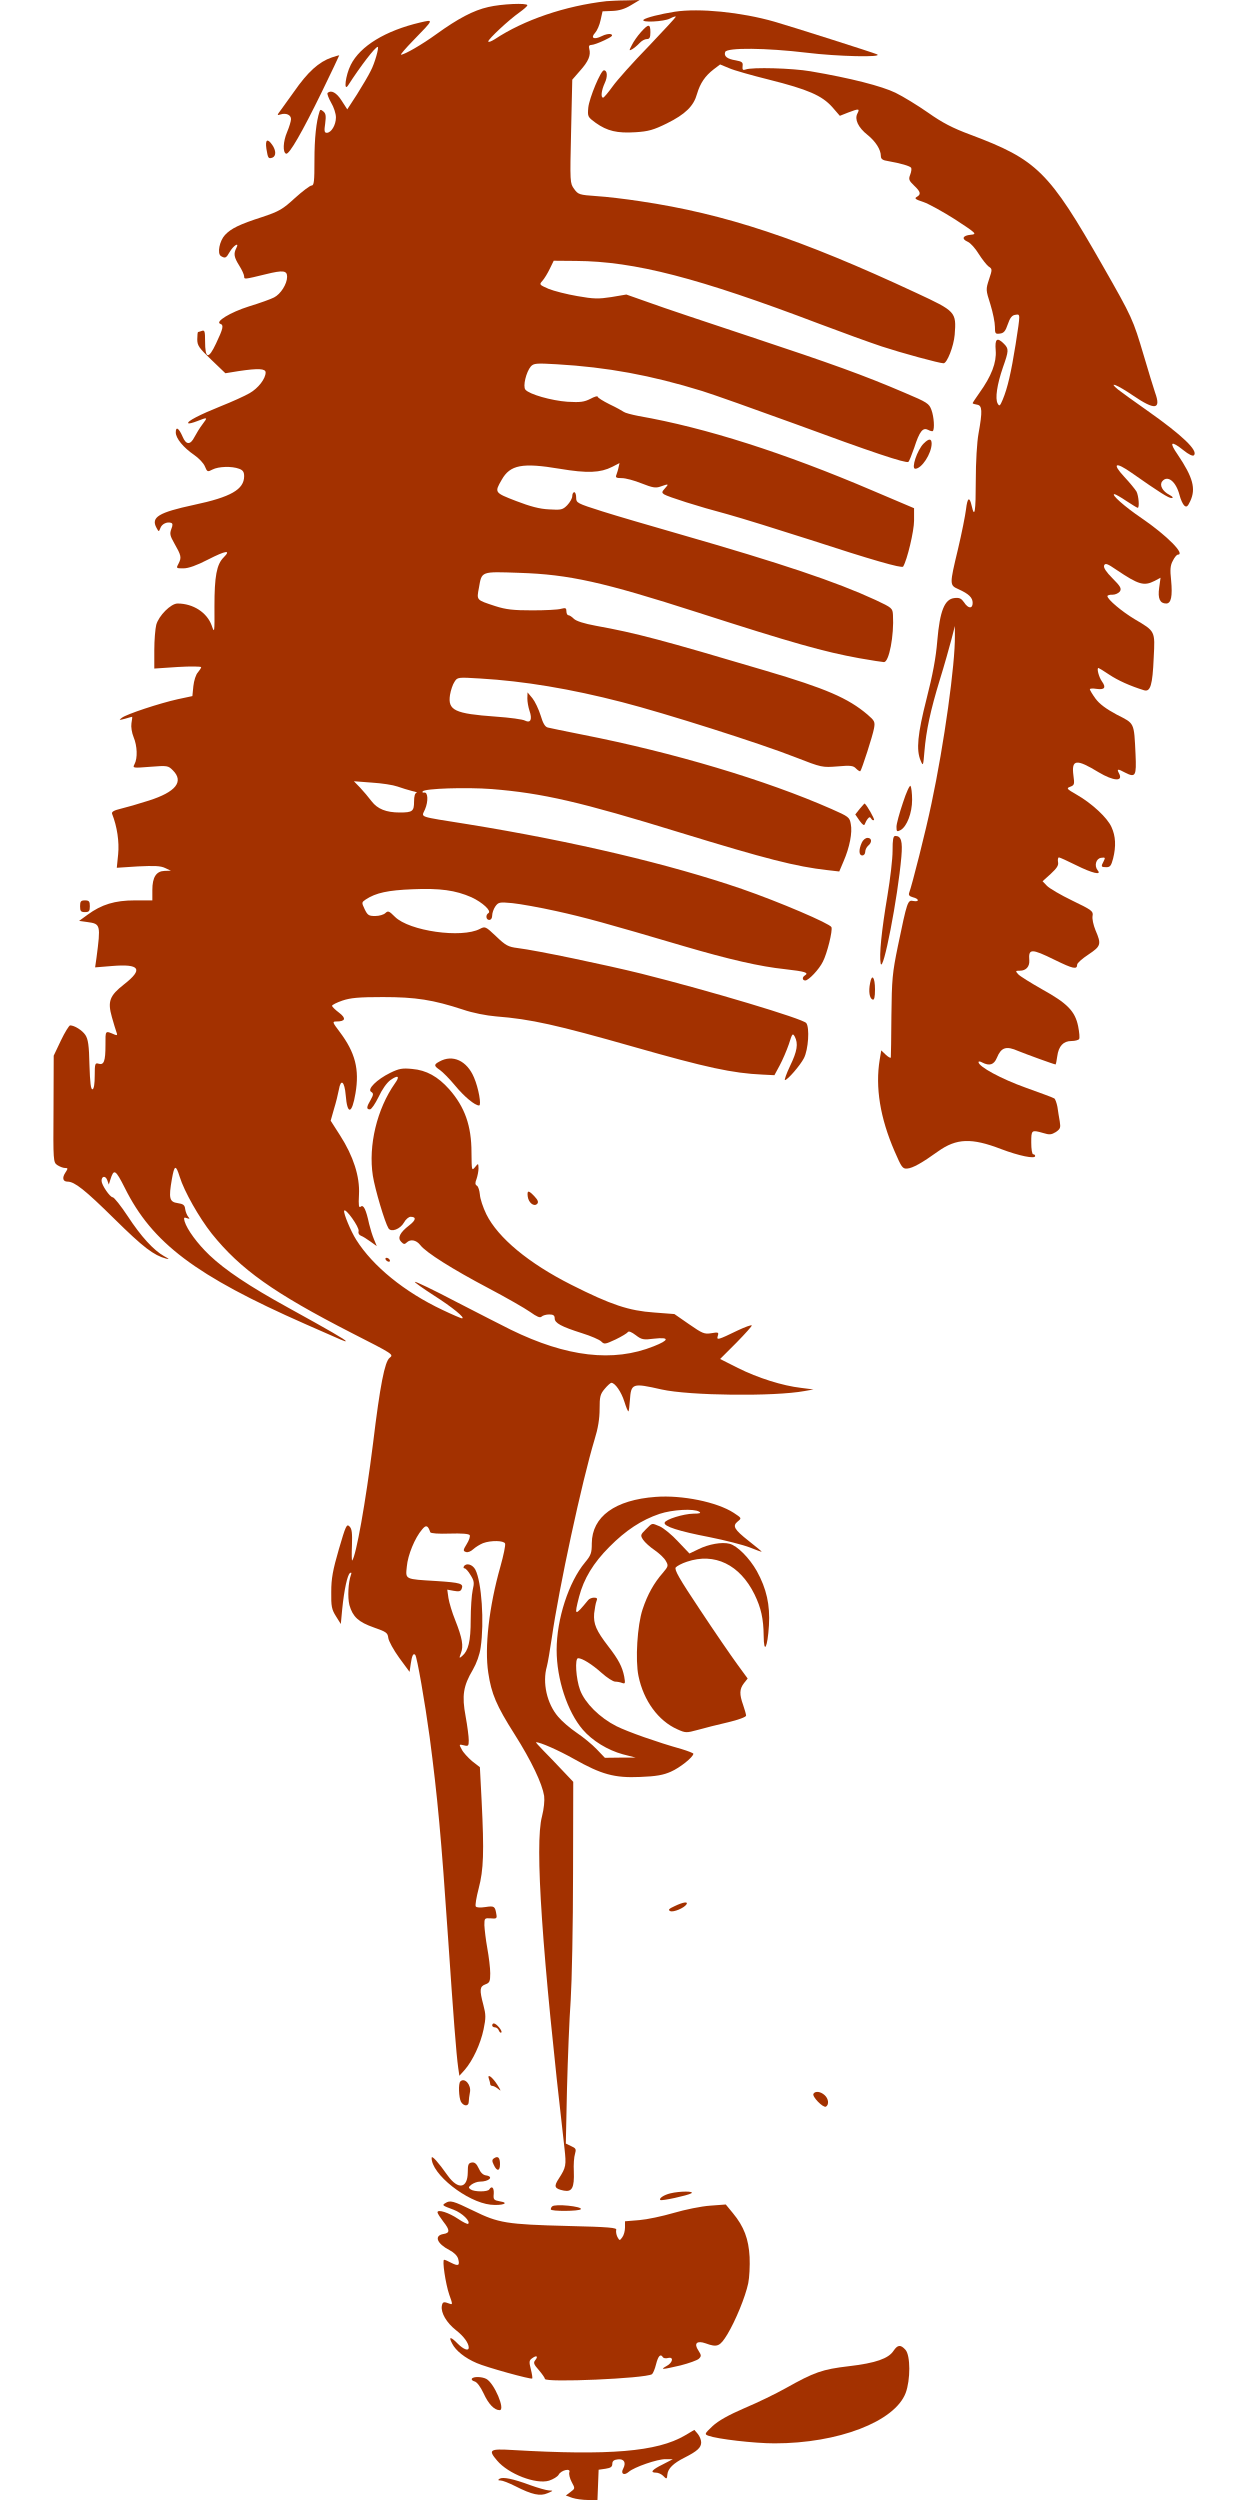
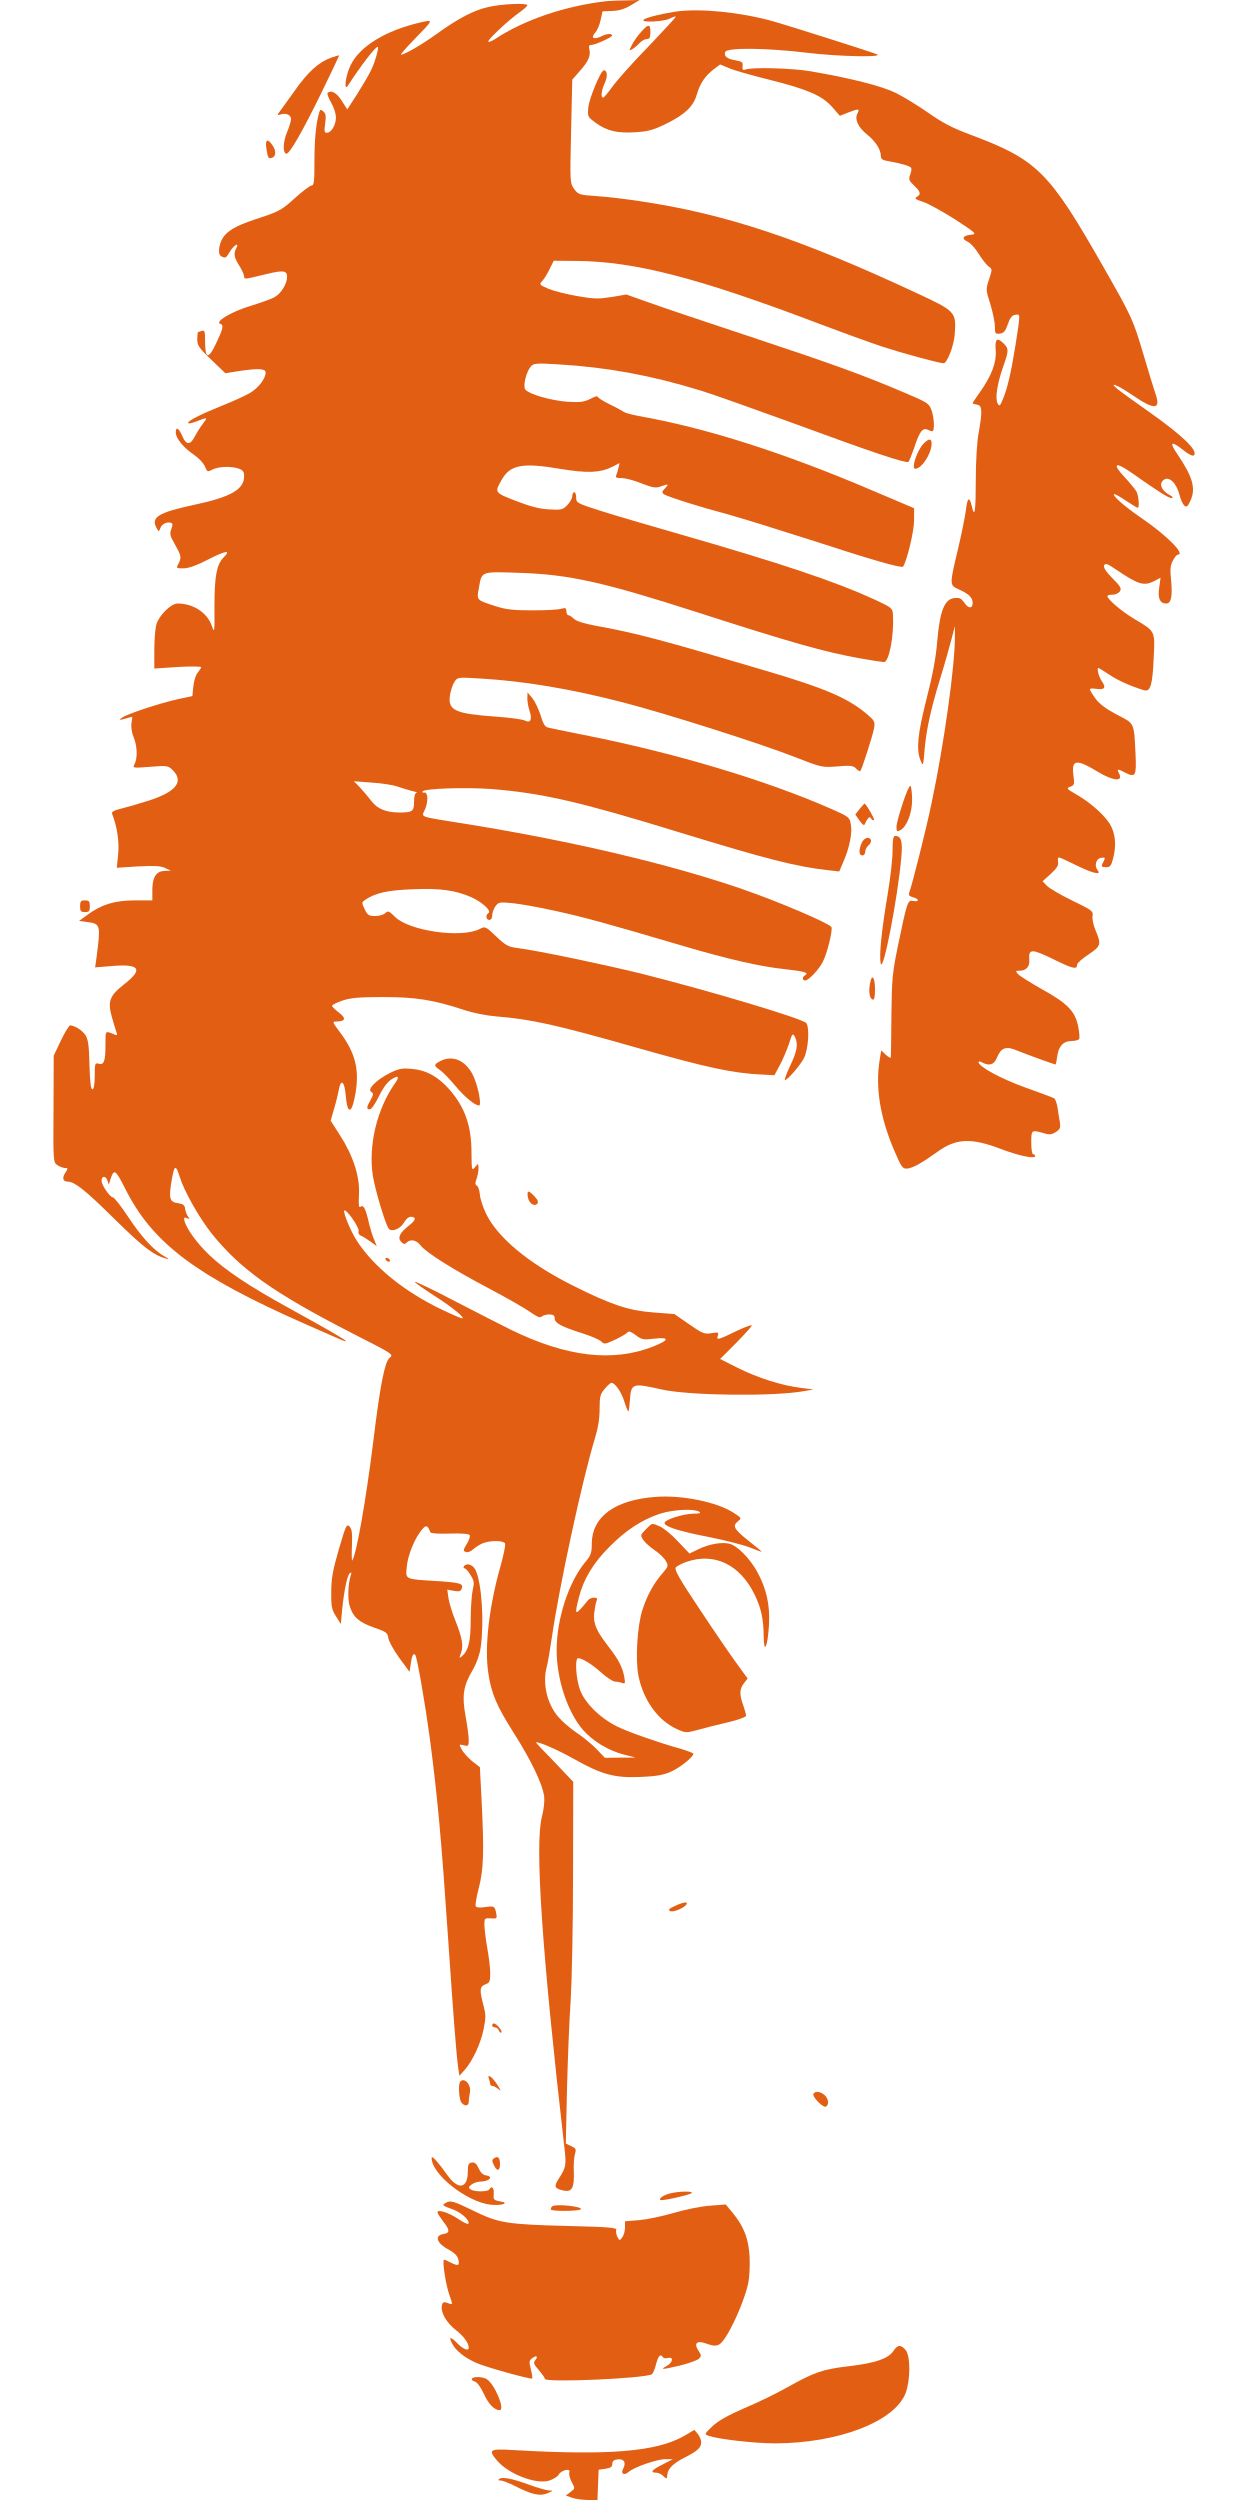
<svg xmlns="http://www.w3.org/2000/svg" version="1.0" width="640pt" height="1280pt" viewBox="0 0 640 1280" preserveAspectRatio="xMidYMid meet">
-   <g transform="translate(0,1280) scale(0.1,-0.1)" fill="#a33100" stroke="none">
+   <g transform="translate(0,1280) scale(0.1,-0.1)" fill="#e25e13" stroke="none">
    <path d="M3105 12794 c-211 -24 -423 -96 -572 -195 -18 -11 -33 -17 -33 -11 0 12 105 110 159 148 22 16 41 32 41 37 0 13 -133 7 -200 -9 -76 -17 -155 -59 -266 -139 -73 -53 -163 -105 -181 -105 -4 0 24 33 63 73 107 110 106 108 36 92 -179 -42 -308 -121 -356 -217 -27 -53 -38 -143 -13 -104 61 95 138 196 151 196 8 0 -15 -84 -36 -123 -11 -23 -43 -77 -70 -120 l-50 -77 -29 45 c-26 41 -54 56 -72 39 -3 -4 5 -26 18 -49 14 -23 25 -57 25 -76 0 -39 -24 -79 -47 -79 -12 0 -14 9 -8 48 5 38 3 51 -9 61 -13 11 -17 11 -20 0 -17 -52 -26 -138 -26 -249 0 -109 -2 -130 -15 -130 -8 0 -46 -29 -85 -64 -62 -57 -80 -68 -167 -97 -118 -38 -160 -59 -191 -92 -28 -30 -41 -95 -21 -108 22 -13 27 -11 45 21 20 34 51 53 34 20 -15 -29 -12 -47 15 -90 14 -22 25 -47 25 -55 0 -16 0 -16 111 11 89 22 109 19 109 -13 0 -37 -33 -89 -67 -106 -15 -8 -73 -29 -129 -46 -95 -30 -175 -79 -146 -89 19 -6 14 -25 -22 -101 -39 -83 -56 -79 -56 12 0 50 -2 58 -16 53 -9 -3 -18 -6 -20 -6 -2 0 -4 -16 -4 -37 0 -32 8 -44 72 -105 l72 -69 68 11 c101 15 138 13 138 -7 0 -32 -38 -81 -82 -106 -24 -14 -90 -44 -148 -67 -107 -43 -175 -78 -166 -87 3 -3 23 2 46 11 54 21 55 21 27 -16 -14 -18 -32 -48 -41 -65 -21 -42 -43 -42 -61 1 -19 44 -35 55 -35 22 0 -30 38 -77 95 -116 23 -16 48 -42 54 -58 12 -29 14 -29 39 -16 31 16 99 18 136 4 20 -7 26 -17 26 -38 0 -68 -68 -107 -257 -147 -181 -39 -221 -63 -192 -117 12 -22 12 -22 20 -2 7 21 34 34 55 27 9 -3 9 -12 1 -32 -9 -24 -6 -35 15 -72 36 -63 38 -73 23 -103 -14 -26 -14 -26 24 -26 26 0 68 15 126 45 92 47 120 51 80 11 -36 -36 -47 -97 -47 -251 1 -136 0 -139 -14 -98 -24 67 -95 113 -175 113 -34 0 -96 -62 -109 -109 -5 -20 -10 -78 -10 -130 l0 -94 120 8 c66 4 120 3 120 -1 0 -4 -8 -16 -17 -27 -10 -10 -20 -42 -23 -70 l-5 -51 -75 -16 c-94 -21 -261 -76 -286 -95 -17 -13 -15 -13 16 -5 19 6 36 10 37 10 1 0 -1 -15 -4 -33 -3 -19 2 -49 11 -71 19 -45 21 -108 5 -138 -11 -21 -10 -21 80 -14 88 7 92 6 116 -18 58 -58 15 -111 -123 -155 -53 -17 -119 -36 -145 -42 -34 -8 -47 -16 -43 -26 26 -66 37 -143 31 -206 l-7 -70 108 7 c84 4 116 3 139 -8 l30 -14 -32 -1 c-43 -1 -63 -32 -63 -98 l0 -53 -90 0 c-102 0 -170 -21 -241 -73 l-44 -32 43 -6 c67 -9 68 -14 46 -183 l-7 -49 86 7 c144 12 162 -16 62 -94 -74 -58 -85 -87 -62 -168 9 -31 19 -66 23 -76 6 -15 4 -18 -7 -14 -52 22 -49 25 -49 -53 0 -83 -8 -104 -36 -95 -17 5 -19 0 -19 -61 0 -41 -4 -68 -11 -70 -9 -3 -13 33 -16 124 -2 101 -7 133 -21 154 -16 24 -56 49 -78 49 -5 0 -27 -35 -47 -77 l-37 -78 -1 -273 c-2 -267 -1 -273 19 -287 12 -8 30 -15 39 -15 17 0 17 -2 2 -25 -17 -26 -12 -45 12 -45 36 0 89 -42 239 -190 149 -147 202 -187 265 -204 19 -5 17 -2 -9 12 -54 30 -119 101 -187 205 -35 53 -70 97 -77 97 -14 0 -57 63 -57 84 0 25 20 28 29 4 l8 -23 8 25 c18 58 26 53 74 -42 140 -282 361 -449 926 -698 204 -90 205 -91 205 -86 0 6 -81 53 -295 171 -200 110 -322 192 -402 268 -62 59 -115 131 -128 174 -5 19 -3 22 12 16 15 -5 16 -4 6 8 -6 8 -13 25 -15 39 -2 20 -10 26 -38 30 -43 6 -47 25 -30 123 13 73 20 76 40 12 23 -75 100 -210 164 -291 147 -183 317 -304 717 -509 212 -108 216 -110 194 -127 -25 -19 -49 -140 -85 -438 -38 -302 -87 -578 -107 -600 -2 -2 -3 33 -1 77 2 64 0 86 -13 98 -14 14 -19 3 -54 -117 -31 -107 -39 -150 -39 -218 -1 -74 2 -90 24 -125 l25 -40 7 75 c10 101 27 178 40 186 7 5 9 1 5 -9 -14 -38 -18 -115 -8 -155 17 -60 46 -87 126 -115 63 -22 70 -27 73 -53 2 -16 27 -62 56 -102 l53 -72 6 41 c6 42 13 57 23 46 9 -9 50 -245 74 -422 40 -305 59 -508 95 -1040 26 -383 41 -580 51 -652 l6 -41 28 31 c41 48 80 131 96 207 12 58 12 75 -1 124 -21 79 -19 95 10 106 22 8 25 15 25 57 0 27 -7 84 -15 128 -8 44 -14 97 -15 118 0 36 1 37 33 35 27 -3 32 0 29 17 -7 45 -10 48 -56 41 -26 -4 -47 -3 -50 3 -4 5 3 47 15 93 25 95 28 185 15 446 l-9 174 -40 31 c-21 18 -46 45 -53 60 -15 27 -14 27 11 21 23 -6 25 -3 25 26 0 18 -7 73 -16 122 -20 107 -12 156 37 239 19 33 35 77 40 114 19 130 5 335 -27 398 -14 27 -47 37 -59 17 -3 -6 -2 -10 4 -10 5 0 19 -15 30 -34 19 -30 20 -40 11 -78 -5 -23 -10 -92 -10 -151 0 -111 -12 -159 -44 -186 -15 -13 -16 -12 -6 15 14 36 7 77 -29 168 -16 39 -31 90 -35 114 l-6 43 33 -6 c27 -5 36 -3 41 11 10 26 -6 31 -128 39 -166 10 -160 7 -153 75 5 58 41 146 78 189 20 25 30 22 42 -14 2 -6 42 -9 99 -7 61 2 99 -1 103 -8 3 -6 -3 -26 -15 -45 -19 -31 -20 -36 -5 -41 9 -4 25 2 38 14 12 11 35 25 50 31 40 15 107 14 113 -2 3 -8 -8 -61 -24 -118 -58 -204 -82 -414 -62 -544 16 -107 41 -167 135 -315 86 -136 141 -252 151 -315 3 -25 -1 -65 -11 -105 -38 -141 0 -697 115 -1698 10 -89 8 -99 -28 -155 -28 -42 -24 -53 25 -63 42 -8 54 15 51 98 -2 35 1 75 6 90 7 24 5 29 -20 40 l-27 13 6 280 c4 154 12 359 19 455 6 96 12 387 12 646 l1 471 -55 58 c-30 32 -74 78 -98 102 -23 23 -40 43 -38 43 22 0 115 -41 195 -86 140 -79 207 -98 339 -92 82 3 119 10 157 27 46 20 115 75 115 92 0 3 -28 14 -61 24 -122 34 -275 88 -333 117 -85 43 -161 118 -186 185 -21 57 -28 163 -10 163 21 0 71 -31 120 -75 28 -25 59 -45 70 -45 10 0 26 -3 36 -7 15 -5 16 -2 10 33 -10 50 -29 87 -81 154 -63 82 -77 115 -73 169 3 25 8 54 12 63 6 14 3 18 -13 18 -11 0 -25 -6 -30 -13 -69 -84 -72 -83 -46 18 24 92 73 173 155 255 84 85 165 138 257 169 66 22 177 28 203 11 11 -7 3 -10 -30 -10 -51 -1 -142 -29 -147 -46 -6 -19 73 -44 229 -74 80 -16 174 -40 207 -53 34 -14 61 -23 61 -22 0 2 -29 26 -66 55 -76 60 -85 77 -57 100 21 17 21 17 -20 44 -86 56 -265 92 -399 82 -209 -15 -327 -101 -328 -238 0 -49 -4 -61 -35 -98 -83 -100 -145 -289 -145 -448 0 -149 55 -316 134 -408 49 -57 128 -105 205 -126 l66 -17 -79 0 -79 -1 -42 44 c-23 24 -69 62 -102 84 -34 23 -76 59 -95 82 -58 67 -82 175 -58 258 5 19 16 84 25 145 37 259 155 804 219 1016 18 57 26 108 26 157 0 63 3 76 26 103 14 17 30 31 34 31 19 0 51 -46 67 -97 9 -29 18 -51 21 -49 2 3 5 28 7 56 6 88 12 90 162 56 143 -32 577 -37 733 -8 l45 8 -63 8 c-96 11 -222 51 -324 102 l-91 46 84 84 c45 46 81 86 78 88 -3 3 -34 -8 -70 -25 -105 -51 -111 -52 -104 -29 6 19 3 20 -33 14 -36 -6 -46 -1 -114 46 l-75 52 -104 8 c-129 9 -220 39 -424 142 -218 110 -375 240 -435 361 -17 35 -32 80 -33 101 -2 20 -8 41 -15 45 -10 6 -10 15 -2 35 5 15 10 39 10 54 -1 27 -1 27 -18 6 -17 -20 -17 -17 -18 75 0 137 -34 233 -114 324 -58 65 -117 98 -190 104 -50 5 -67 2 -112 -20 -69 -34 -119 -84 -98 -97 13 -8 13 -14 -2 -41 -22 -37 -23 -49 -4 -49 8 0 27 29 44 63 18 39 42 73 61 87 40 28 50 20 23 -17 -92 -131 -137 -318 -113 -473 11 -69 61 -238 80 -269 14 -22 60 -4 79 29 9 17 25 30 34 30 31 0 28 -17 -7 -44 -48 -37 -61 -64 -41 -84 12 -13 18 -14 28 -4 19 19 49 14 70 -13 29 -38 166 -124 348 -220 91 -48 187 -103 214 -122 35 -25 51 -32 59 -24 6 6 24 11 39 11 21 0 28 -5 28 -20 0 -24 33 -42 140 -76 45 -14 89 -33 98 -42 16 -16 20 -15 74 10 31 15 59 32 63 38 4 6 19 0 40 -16 30 -23 39 -25 94 -18 80 9 79 -7 -2 -39 -207 -83 -446 -55 -732 85 -38 19 -164 83 -278 142 -114 60 -210 106 -213 103 -3 -2 42 -34 98 -70 94 -60 164 -117 143 -117 -4 0 -49 19 -99 43 -195 92 -357 224 -442 359 -28 44 -66 136 -62 149 6 17 79 -85 74 -104 -3 -11 2 -20 12 -24 9 -3 31 -17 49 -30 l32 -23 -14 34 c-8 19 -19 54 -25 79 -16 75 -29 101 -43 89 -10 -8 -12 5 -9 62 5 92 -29 197 -97 303 l-48 75 17 60 c10 32 21 77 25 99 10 58 29 43 35 -28 8 -103 32 -99 50 9 21 123 -1 209 -81 315 -38 50 -38 53 -17 53 47 0 52 16 14 45 -20 15 -36 31 -36 35 0 5 24 17 53 27 42 14 83 18 207 18 169 0 257 -14 410 -64 49 -17 121 -31 170 -35 178 -14 308 -43 705 -156 372 -106 505 -135 660 -142 l60 -3 27 50 c15 28 36 77 47 109 17 54 19 58 30 39 19 -36 13 -75 -24 -151 -19 -40 -30 -72 -26 -72 13 0 78 75 97 112 23 44 30 157 12 180 -17 22 -494 165 -845 253 -182 45 -535 119 -633 131 -48 6 -61 13 -110 60 -54 51 -56 52 -83 38 -93 -49 -362 -11 -435 62 -30 30 -35 32 -49 19 -8 -8 -31 -15 -52 -15 -33 0 -39 4 -54 35 -16 34 -16 35 6 50 52 34 114 47 239 52 141 6 220 -5 302 -41 56 -26 104 -70 87 -81 -16 -9 -13 -35 4 -35 9 0 15 9 15 23 0 12 7 33 16 46 16 22 21 23 87 17 39 -4 141 -22 226 -41 145 -32 258 -63 651 -179 235 -69 393 -105 518 -118 105 -12 126 -18 102 -33 -14 -9 -12 -25 3 -25 17 0 71 57 90 96 22 42 51 160 44 177 -7 18 -269 130 -457 195 -368 127 -868 245 -1405 332 -262 42 -237 33 -219 76 18 42 15 90 -4 86 -8 -1 -11 1 -8 6 9 15 222 22 354 12 260 -21 452 -65 968 -224 434 -133 589 -173 750 -191 l61 -7 22 52 c31 71 46 148 37 191 -6 35 -11 38 -99 77 -336 148 -808 289 -1277 381 -85 17 -164 33 -175 36 -14 3 -25 21 -37 62 -10 32 -29 72 -42 88 l-25 30 -1 -31 c0 -17 5 -45 11 -63 15 -43 6 -65 -22 -51 -11 7 -80 16 -152 21 -209 15 -245 32 -233 111 4 24 14 54 23 67 15 24 17 24 132 17 223 -13 463 -53 726 -121 218 -56 710 -212 887 -282 136 -53 138 -53 216 -47 67 6 81 4 95 -11 10 -10 20 -16 22 -13 7 7 64 183 70 219 6 33 3 39 -33 70 -100 85 -214 134 -522 225 -529 157 -664 193 -869 230 -60 11 -101 24 -113 36 -10 10 -22 18 -28 18 -5 0 -10 9 -10 20 0 17 -4 19 -27 13 -16 -5 -82 -8 -148 -8 -97 0 -134 4 -190 22 -97 32 -95 29 -83 93 15 86 8 84 208 77 253 -8 428 -47 910 -202 491 -158 648 -202 829 -235 63 -11 120 -20 127 -20 26 0 52 136 46 241 -2 35 -4 37 -89 77 -201 93 -481 187 -1003 337 -146 42 -325 94 -397 117 -129 41 -133 43 -133 70 0 15 -4 28 -10 28 -5 0 -10 -9 -10 -20 0 -12 -12 -32 -26 -47 -23 -23 -31 -25 -93 -21 -48 2 -96 15 -169 43 -111 43 -111 43 -73 109 43 76 105 88 296 56 143 -24 209 -21 270 10 l37 19 -5 -22 c-2 -12 -8 -29 -11 -38 -6 -14 -1 -17 28 -17 19 0 64 -12 101 -27 56 -22 72 -25 97 -16 42 15 44 14 22 -10 -16 -17 -16 -22 -4 -30 21 -13 174 -62 325 -102 72 -20 262 -79 424 -131 312 -102 469 -147 475 -137 21 34 56 183 56 235 l0 64 -212 90 c-454 194 -855 322 -1198 382 -36 7 -70 16 -76 21 -7 5 -39 23 -73 39 -34 17 -61 34 -61 39 0 5 -17 0 -37 -11 -32 -16 -51 -19 -118 -15 -82 6 -195 38 -215 62 -14 17 4 91 28 119 15 16 28 17 132 11 259 -15 482 -56 745 -137 55 -17 269 -93 475 -168 393 -145 567 -203 581 -195 4 3 17 36 30 73 27 84 44 105 71 91 11 -6 22 -8 24 -6 10 10 6 73 -7 108 -12 33 -21 39 -137 88 -210 90 -371 148 -787 286 -220 73 -454 151 -519 175 l-119 42 -77 -13 c-65 -10 -90 -10 -174 5 -53 9 -120 26 -147 37 -48 21 -49 22 -32 41 10 11 27 39 38 62 l20 41 115 -1 c299 -2 624 -86 1245 -322 116 -44 260 -96 320 -116 100 -33 295 -86 316 -86 18 0 52 87 57 146 9 117 6 120 -196 214 -596 278 -978 405 -1416 470 -72 11 -172 23 -223 26 -86 6 -93 8 -113 36 -22 30 -22 33 -16 295 l6 265 40 46 c43 48 56 79 47 112 -4 14 0 20 11 20 10 0 40 11 67 24 38 18 46 25 33 31 -9 3 -30 -1 -47 -10 -40 -20 -59 -10 -34 17 10 11 23 40 28 65 l10 45 50 2 c34 1 64 10 95 29 l45 27 -70 -2 c-38 0 -83 -3 -100 -4z m-1070 -4021 c22 -8 56 -18 75 -23 19 -4 29 -8 23 -9 -8 -1 -13 -17 -13 -45 0 -50 -8 -56 -73 -56 -70 0 -114 18 -144 57 -16 21 -42 52 -59 70 l-32 33 92 -7 c50 -3 109 -12 131 -20z" />
    <path d="M3455 12740 c-75 -12 -147 -30 -160 -41 -16 -16 105 -10 135 6 17 9 30 13 30 9 0 -3 -64 -72 -141 -153 -78 -80 -160 -172 -182 -203 -23 -32 -45 -58 -49 -58 -13 0 -9 37 8 74 16 33 14 66 -4 66 -16 0 -75 -142 -80 -191 -4 -46 -3 -48 38 -78 59 -42 110 -54 204 -48 66 4 93 12 160 45 95 47 138 89 155 152 16 54 41 91 85 125 l33 25 46 -19 c24 -11 117 -37 205 -59 199 -50 270 -81 323 -140 l39 -45 43 17 c55 21 60 20 47 -5 -16 -30 4 -72 52 -110 41 -33 68 -75 68 -108 0 -15 9 -22 38 -26 63 -11 111 -25 117 -34 3 -5 1 -21 -5 -36 -9 -23 -6 -30 20 -55 34 -32 37 -45 14 -58 -14 -8 -7 -13 33 -26 27 -9 101 -50 164 -90 110 -72 112 -75 79 -78 -41 -4 -49 -21 -15 -36 14 -6 39 -34 56 -62 17 -27 40 -56 50 -64 20 -13 20 -15 3 -66 -17 -52 -17 -54 7 -129 13 -42 23 -93 23 -114 0 -35 2 -38 25 -35 20 2 29 12 41 48 11 33 22 46 38 48 27 4 27 11 2 -151 -23 -144 -41 -223 -66 -283 -14 -33 -17 -36 -26 -20 -14 25 -3 98 27 185 30 85 31 95 5 121 -35 35 -47 26 -42 -34 5 -62 -22 -132 -83 -217 -19 -27 -35 -51 -35 -53 0 -3 10 -6 23 -8 26 -4 28 -32 7 -148 -8 -44 -14 -144 -14 -242 0 -158 -6 -195 -21 -128 -11 50 -22 43 -29 -18 -4 -32 -22 -123 -41 -203 -44 -184 -44 -185 3 -206 53 -24 72 -43 72 -70 0 -31 -23 -30 -44 3 -14 20 -24 25 -49 22 -51 -5 -75 -66 -88 -218 -7 -88 -24 -177 -55 -298 -46 -181 -54 -262 -30 -317 12 -29 13 -27 19 47 9 108 31 211 79 368 23 74 49 167 59 205 l18 70 0 -51 c2 -142 -55 -554 -120 -859 -27 -131 -100 -420 -114 -456 -4 -12 1 -18 19 -23 33 -8 34 -25 2 -19 -29 6 -31 -1 -79 -232 -28 -136 -31 -169 -33 -355 -1 -113 -2 -209 -3 -214 0 -5 -12 1 -25 13 l-24 23 -8 -48 c-23 -141 2 -297 76 -468 36 -83 41 -91 65 -89 28 2 76 29 158 88 94 67 171 70 322 12 92 -35 175 -52 175 -36 0 5 -4 9 -10 9 -6 0 -10 27 -10 60 0 65 1 66 61 49 32 -10 42 -9 65 5 23 16 25 22 20 54 -4 21 -9 54 -12 75 -4 20 -11 40 -16 43 -5 4 -71 28 -146 55 -126 45 -242 108 -242 131 0 5 9 4 19 -2 37 -19 60 -12 75 24 22 54 48 62 109 35 42 -17 184 -69 192 -69 1 0 5 18 8 41 7 53 31 79 73 79 18 0 36 5 39 10 4 6 1 35 -5 66 -16 77 -55 117 -185 189 -58 33 -113 67 -122 77 -15 17 -14 18 9 18 31 0 50 21 48 52 -5 62 9 63 131 3 94 -46 114 -50 114 -24 0 8 26 31 58 52 64 43 67 52 36 124 -11 27 -18 59 -15 74 4 23 -2 29 -104 78 -60 29 -118 63 -130 76 l-22 23 42 38 c31 29 41 43 37 61 -2 13 0 23 5 23 4 0 44 -18 88 -40 82 -41 133 -53 110 -26 -19 24 -8 61 18 64 21 3 22 1 13 -17 -15 -28 -14 -31 13 -31 20 0 25 7 35 44 16 64 13 115 -8 161 -21 48 -101 122 -178 166 -52 30 -55 33 -33 41 21 8 22 13 16 57 -11 84 14 87 129 17 77 -46 128 -49 104 -5 -12 23 -7 24 32 3 53 -27 58 -17 53 93 -8 167 -4 157 -96 204 -56 30 -89 55 -109 82 -16 22 -29 44 -29 48 0 4 15 5 34 2 41 -6 51 6 28 38 -16 22 -28 69 -18 69 2 0 27 -15 55 -34 45 -30 107 -58 178 -80 33 -10 44 25 50 167 7 137 9 134 -98 197 -65 39 -139 101 -139 118 0 4 12 8 26 7 15 0 31 8 38 17 9 15 3 26 -38 67 -33 33 -47 55 -43 66 6 13 16 10 64 -23 113 -76 140 -84 195 -56 l30 16 -7 -51 c-8 -56 4 -81 36 -81 25 0 33 36 25 120 -6 53 -4 76 9 99 8 17 20 31 25 31 42 0 -55 98 -185 187 -87 59 -159 123 -139 123 5 0 33 -16 61 -35 29 -19 55 -35 58 -35 10 0 5 61 -6 83 -7 12 -35 46 -63 76 -64 69 -46 79 38 20 144 -101 189 -129 204 -129 11 1 8 6 -10 16 -37 19 -53 51 -37 70 27 33 70 -1 88 -70 6 -24 17 -48 25 -55 11 -9 17 -5 30 23 30 64 14 122 -64 238 -46 66 -35 74 29 23 27 -22 48 -32 54 -26 23 23 -59 102 -238 228 -66 46 -133 95 -150 108 -55 45 -6 26 76 -30 113 -77 145 -73 113 15 -8 25 -35 110 -58 190 -55 185 -58 193 -211 461 -275 482 -334 541 -678 670 -89 33 -143 61 -215 112 -53 37 -128 83 -167 102 -70 34 -229 75 -435 110 -93 16 -300 22 -333 9 -13 -5 -17 -1 -15 17 3 20 -3 24 -35 30 -44 7 -62 21 -54 43 9 23 210 21 418 -4 154 -19 395 -25 359 -8 -20 9 -438 142 -525 167 -171 49 -384 70 -510 51z" />
    <path d="M3281 12635 c-17 -19 -38 -49 -46 -66 -15 -29 -15 -30 2 -21 10 6 27 20 37 31 11 12 27 21 38 21 14 0 18 8 18 35 0 44 -10 44 -49 0z" />
    <path d="M1699 12506 c-67 -23 -123 -74 -194 -176 -21 -30 -50 -70 -64 -89 -24 -32 -24 -33 -5 -27 29 9 54 -2 54 -24 0 -10 -9 -40 -20 -66 -21 -49 -23 -105 -5 -111 16 -5 83 112 183 317 50 102 89 186 89 187 -1 0 -18 -4 -38 -11z" />
    <path d="M1364 12038 c8 -49 10 -52 31 -45 19 8 19 36 -1 65 -25 36 -37 27 -30 -20z" />
    <path d="M4729 10529 c-33 -33 -65 -129 -43 -129 33 0 83 77 84 128 0 28 -14 28 -41 1z" />
    <path d="M4623 8690 c-18 -53 -33 -108 -33 -123 0 -25 2 -27 21 -17 32 18 59 87 59 155 0 33 -4 65 -8 71 -4 6 -22 -33 -39 -86z" />
    <path d="M4402 8659 l-23 -29 22 -32 c16 -22 24 -27 27 -17 3 8 9 20 15 27 8 10 12 10 18 0 4 -7 11 -10 14 -6 4 4 -36 75 -48 84 -1 1 -12 -12 -25 -27z" />
    <path d="M4570 8444 c0 -42 -12 -144 -26 -228 -31 -184 -43 -306 -35 -349 12 -55 88 338 106 546 7 80 -1 107 -31 107 -11 0 -14 -18 -14 -76z" />
    <path d="M4412 8485 c-16 -36 -15 -65 3 -65 8 0 15 8 15 19 0 10 7 24 15 31 21 17 19 40 -3 40 -11 0 -24 -11 -30 -25z" />
    <path d="M410 8160 c0 -25 4 -30 25 -30 21 0 25 5 25 30 0 25 -4 30 -25 30 -21 0 -25 -5 -25 -30z" />
    <path d="M4455 7767 c-9 -44 -3 -79 13 -85 8 -3 12 12 12 52 0 63 -16 83 -25 33z" />
    <path d="M2250 7365 c-30 -16 -29 -22 3 -44 13 -9 48 -44 77 -79 47 -57 101 -102 123 -102 13 0 -3 90 -26 143 -36 86 -109 120 -177 82z" />
    <path d="M2702 6674 c4 -32 32 -54 48 -38 8 8 5 19 -13 38 -31 33 -39 33 -35 0z" />
    <path d="M1975 6350 c3 -5 11 -10 16 -10 6 0 7 5 4 10 -3 6 -11 10 -16 10 -6 0 -7 -4 -4 -10z" />
    <path d="M3306 4969 c-27 -27 -28 -30 -13 -53 9 -13 35 -37 59 -53 23 -16 49 -40 57 -55 14 -24 13 -28 -16 -62 -44 -50 -78 -110 -103 -186 -27 -81 -38 -259 -21 -341 26 -127 102 -230 199 -273 42 -19 46 -19 105 -3 34 10 104 27 155 39 51 12 92 27 92 34 0 6 -7 31 -15 54 -20 56 -19 82 4 112 l19 24 -54 74 c-30 41 -116 166 -190 278 -106 159 -133 206 -124 217 6 7 32 21 57 29 142 48 271 -15 346 -167 34 -70 46 -125 47 -212 1 -99 20 -61 27 53 6 105 -12 187 -62 278 -38 67 -100 130 -140 140 -39 10 -107 -2 -159 -28 l-46 -22 -58 61 c-31 34 -74 69 -94 78 -44 18 -36 19 -72 -16z" />
    <path d="M3455 3041 c-31 -14 -36 -20 -23 -26 16 -7 71 16 83 35 9 15 -16 12 -60 -9z" />
    <path d="M2520 2430 c0 -5 6 -10 14 -10 8 0 17 -7 20 -16 4 -9 9 -14 13 -10 7 7 -25 46 -39 46 -4 0 -8 -4 -8 -10z" />
    <path d="M2504 2154 c3 -9 6 -20 6 -25 0 -5 5 -9 12 -9 6 0 20 -8 31 -17 14 -13 12 -6 -8 25 -27 41 -53 58 -41 26z" />
    <path d="M2357 2143 c-11 -10 -8 -82 3 -104 14 -24 40 -25 40 0 0 10 3 32 6 48 8 38 -27 78 -49 56z" />
    <path d="M4165 2080 c-9 -14 50 -74 64 -66 17 11 13 41 -7 59 -21 19 -48 22 -57 7z" />
    <path d="M2210 1752 c-2 -83 181 -227 302 -240 60 -6 100 9 48 17 -32 6 -35 9 -32 39 2 31 -10 43 -23 22 -8 -13 -76 -13 -95 0 -13 9 -12 12 4 25 11 8 30 15 42 15 49 0 74 26 32 32 -15 2 -28 15 -37 36 -11 24 -21 32 -35 30 -18 -3 -21 -10 -21 -51 -1 -82 -49 -90 -102 -17 -51 72 -82 106 -83 92z" />
    <path d="M2530 1750 c-11 -7 -12 -14 -2 -34 16 -35 32 -33 32 3 0 34 -10 44 -30 31z" />
    <path d="M3432 1570 c-33 -8 -60 -26 -51 -34 6 -6 139 23 158 34 20 12 -58 12 -107 0z" />
    <path d="M2280 1520 c-18 -11 -16 -12 43 -34 44 -17 87 -59 74 -72 -3 -3 -26 8 -51 25 -47 32 -106 51 -106 34 0 -6 14 -27 30 -48 34 -43 34 -58 1 -63 -50 -8 -35 -49 31 -83 23 -12 40 -29 44 -45 9 -34 1 -38 -35 -20 -16 9 -33 16 -37 16 -11 0 7 -122 26 -178 18 -50 18 -53 2 -47 -31 12 -36 10 -40 -12 -5 -35 24 -85 72 -123 41 -32 66 -67 66 -90 0 -19 -27 -9 -56 20 -37 38 -49 38 -29 1 18 -36 65 -74 126 -100 47 -21 278 -85 284 -79 2 2 -1 23 -7 47 -10 39 -9 46 7 57 23 17 32 10 15 -11 -10 -12 -7 -21 19 -50 17 -20 31 -40 31 -45 0 -20 513 2 548 24 5 3 15 26 21 51 11 43 23 56 35 36 3 -5 15 -7 26 -4 31 8 25 -24 -7 -41 -36 -20 -24 -19 71 3 43 11 85 26 94 34 14 14 13 18 -2 42 -25 37 -8 53 37 37 60 -22 73 -16 111 46 42 70 92 191 107 262 6 29 9 90 7 134 -5 93 -29 156 -85 224 l-37 45 -80 -6 c-45 -3 -128 -20 -186 -37 -58 -17 -138 -34 -177 -37 l-73 -6 0 -32 c0 -17 -6 -40 -14 -50 -13 -18 -14 -18 -25 2 -6 12 -8 28 -6 36 5 11 -35 15 -247 20 -315 8 -356 15 -484 78 -105 51 -119 55 -144 39z" />
    <path d="M2827 1503 c-4 -3 -7 -10 -7 -15 0 -11 147 -10 154 1 9 14 -133 29 -147 14z" />
    <path d="M4575 764 c-26 -40 -92 -63 -229 -79 -136 -16 -176 -30 -324 -113 -48 -27 -142 -73 -209 -101 -83 -36 -135 -65 -165 -93 -41 -39 -42 -41 -21 -49 46 -17 235 -39 339 -39 325 0 615 111 671 258 25 67 25 192 -1 221 -25 28 -40 26 -61 -5z" />
    <path d="M2416 621 c-3 -5 3 -11 14 -14 12 -3 30 -27 46 -61 25 -55 55 -86 82 -86 31 0 -27 138 -68 160 -23 12 -67 13 -74 1z" />
    <path d="M3506 330 c-142 -83 -386 -103 -883 -74 -116 7 -125 1 -78 -54 58 -69 199 -123 266 -103 21 7 43 20 49 30 12 24 64 36 55 13 -3 -9 2 -31 12 -50 18 -33 18 -33 -6 -51 l-24 -18 33 -12 c18 -6 55 -11 81 -11 l48 0 3 78 3 77 35 5 c27 4 35 10 35 25 0 14 8 21 28 23 32 4 44 -16 28 -47 -15 -27 4 -38 28 -17 27 24 147 66 189 65 l37 0 -52 -27 c-55 -27 -67 -42 -34 -42 11 0 26 -7 35 -15 19 -20 21 -19 23 6 3 30 30 57 88 86 65 33 85 51 85 78 0 13 -8 32 -17 43 l-18 21 -49 -29z" />
    <path d="M2558 109 c-10 -7 -9 -9 5 -9 10 0 43 -13 75 -29 86 -44 128 -53 166 -36 30 13 30 13 6 14 -14 1 -56 13 -95 27 -89 33 -140 43 -157 33z" />
  </g>
</svg>
